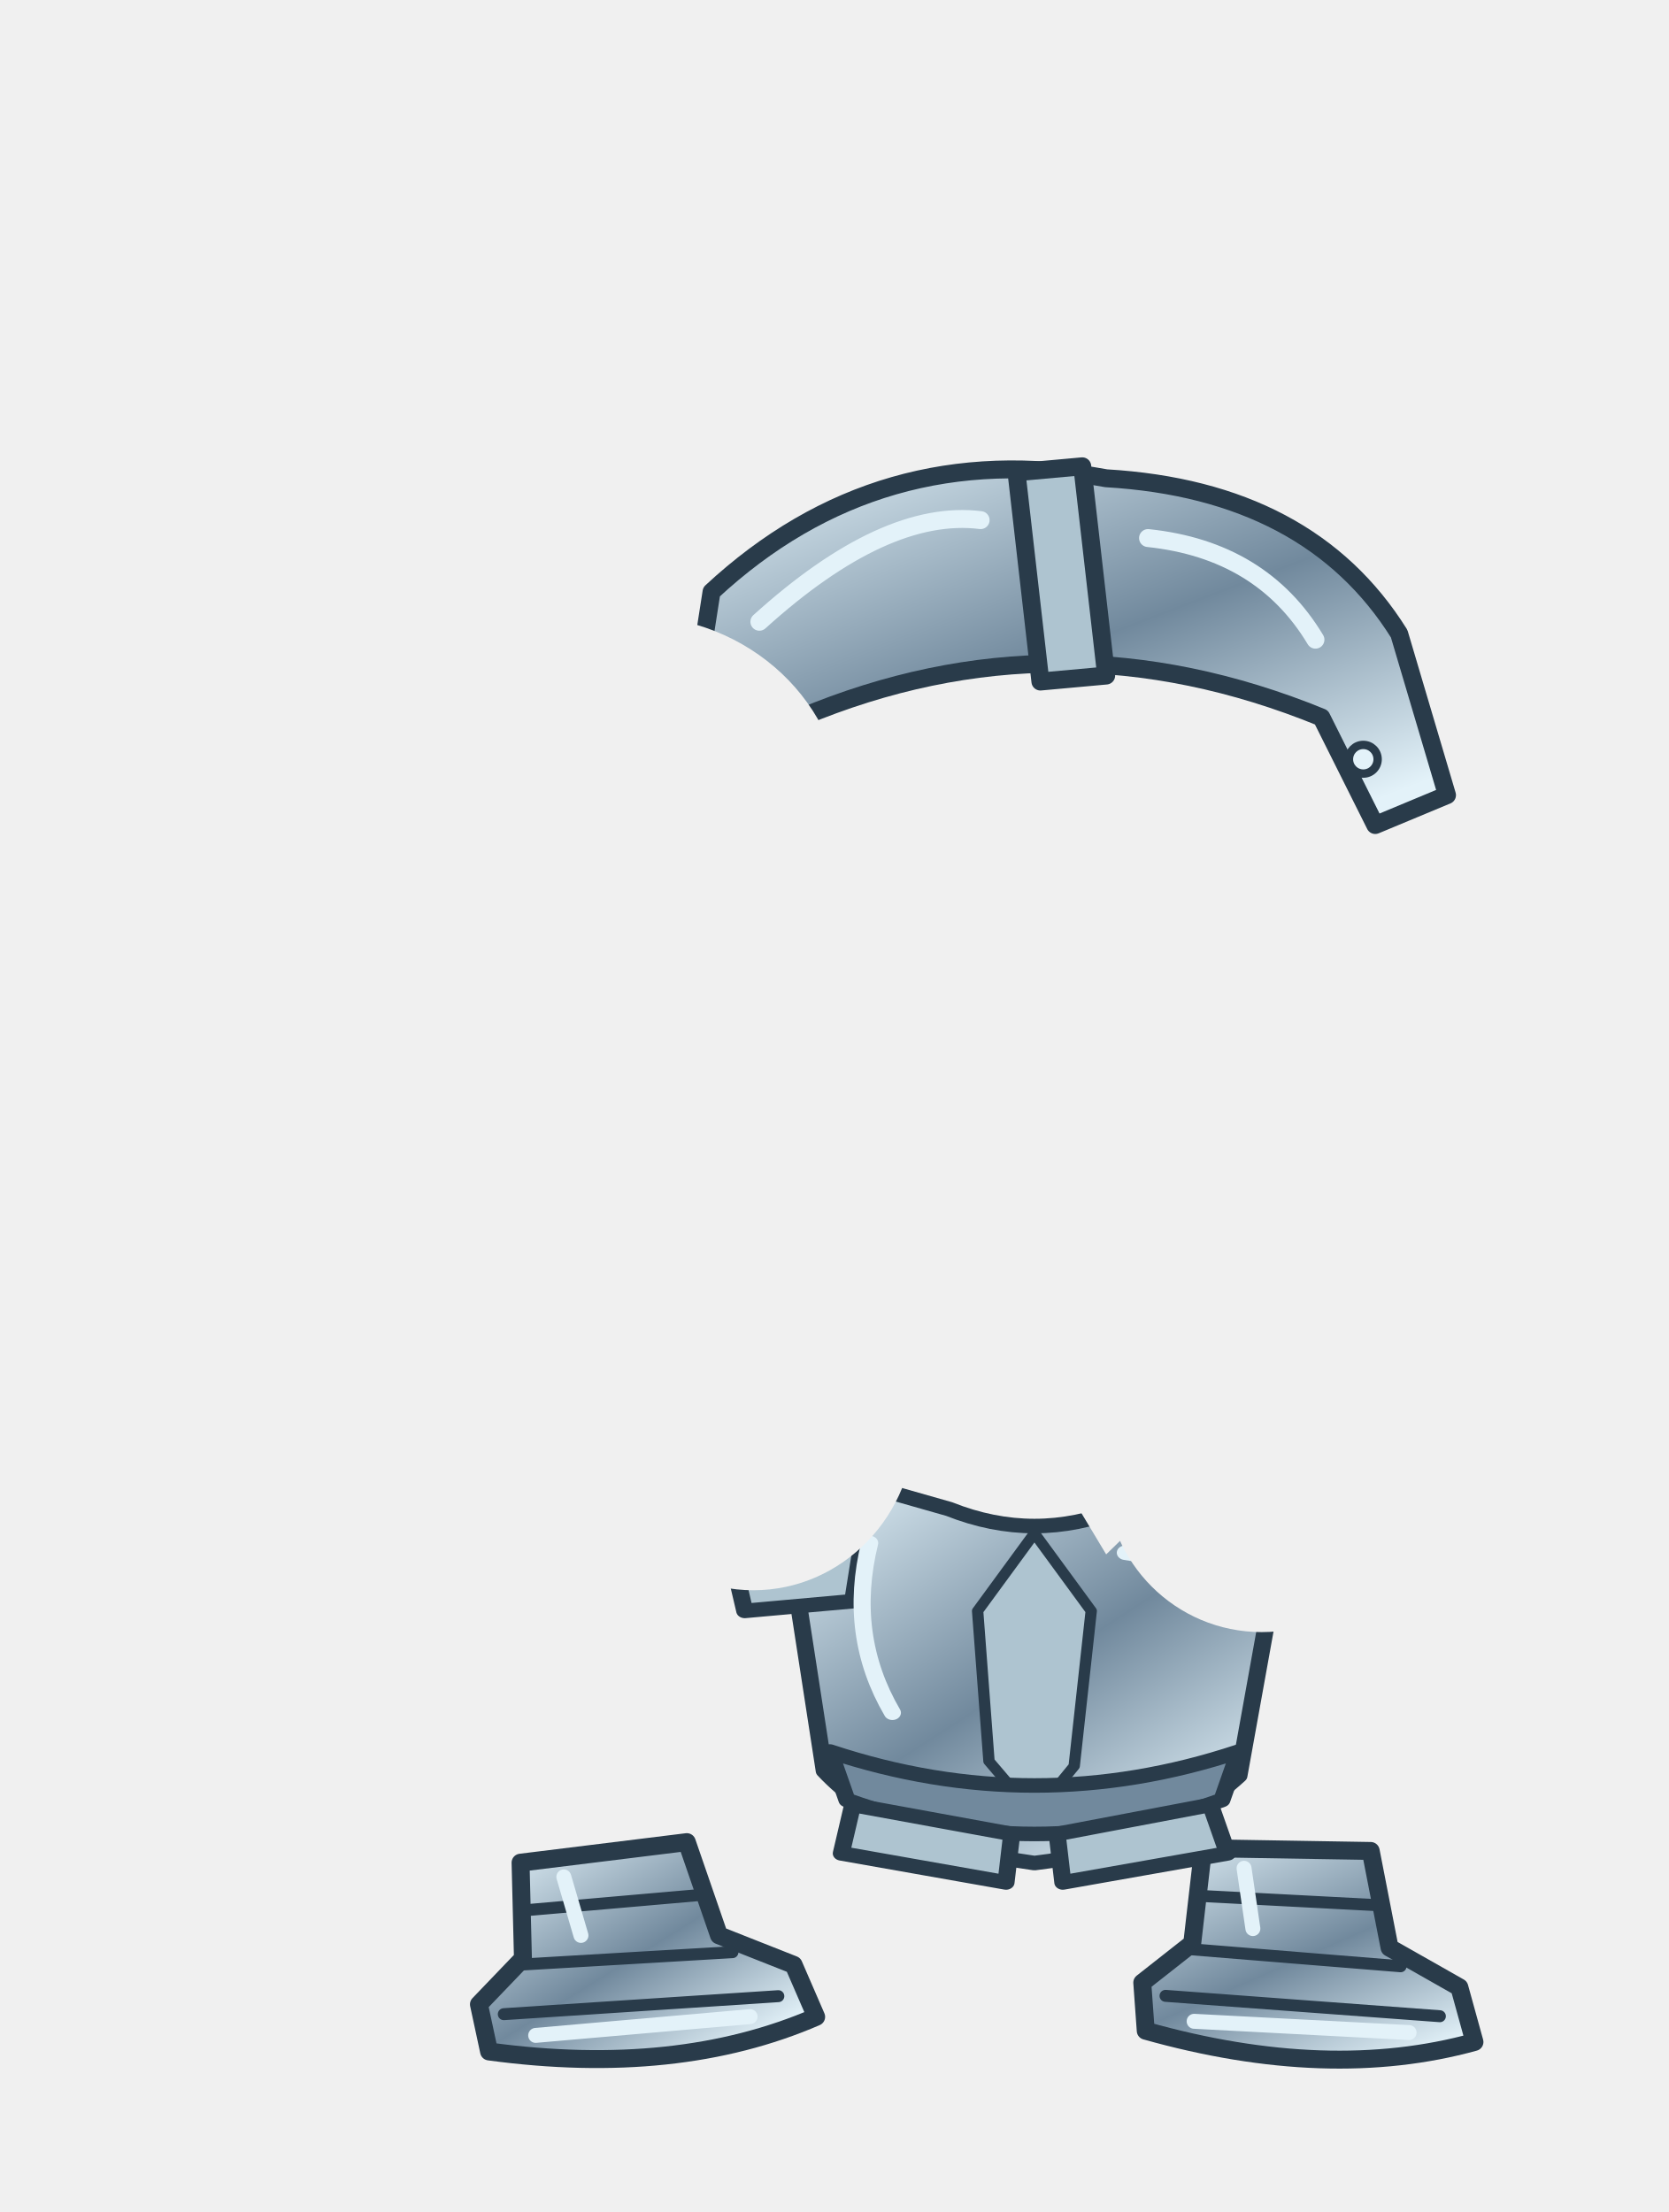
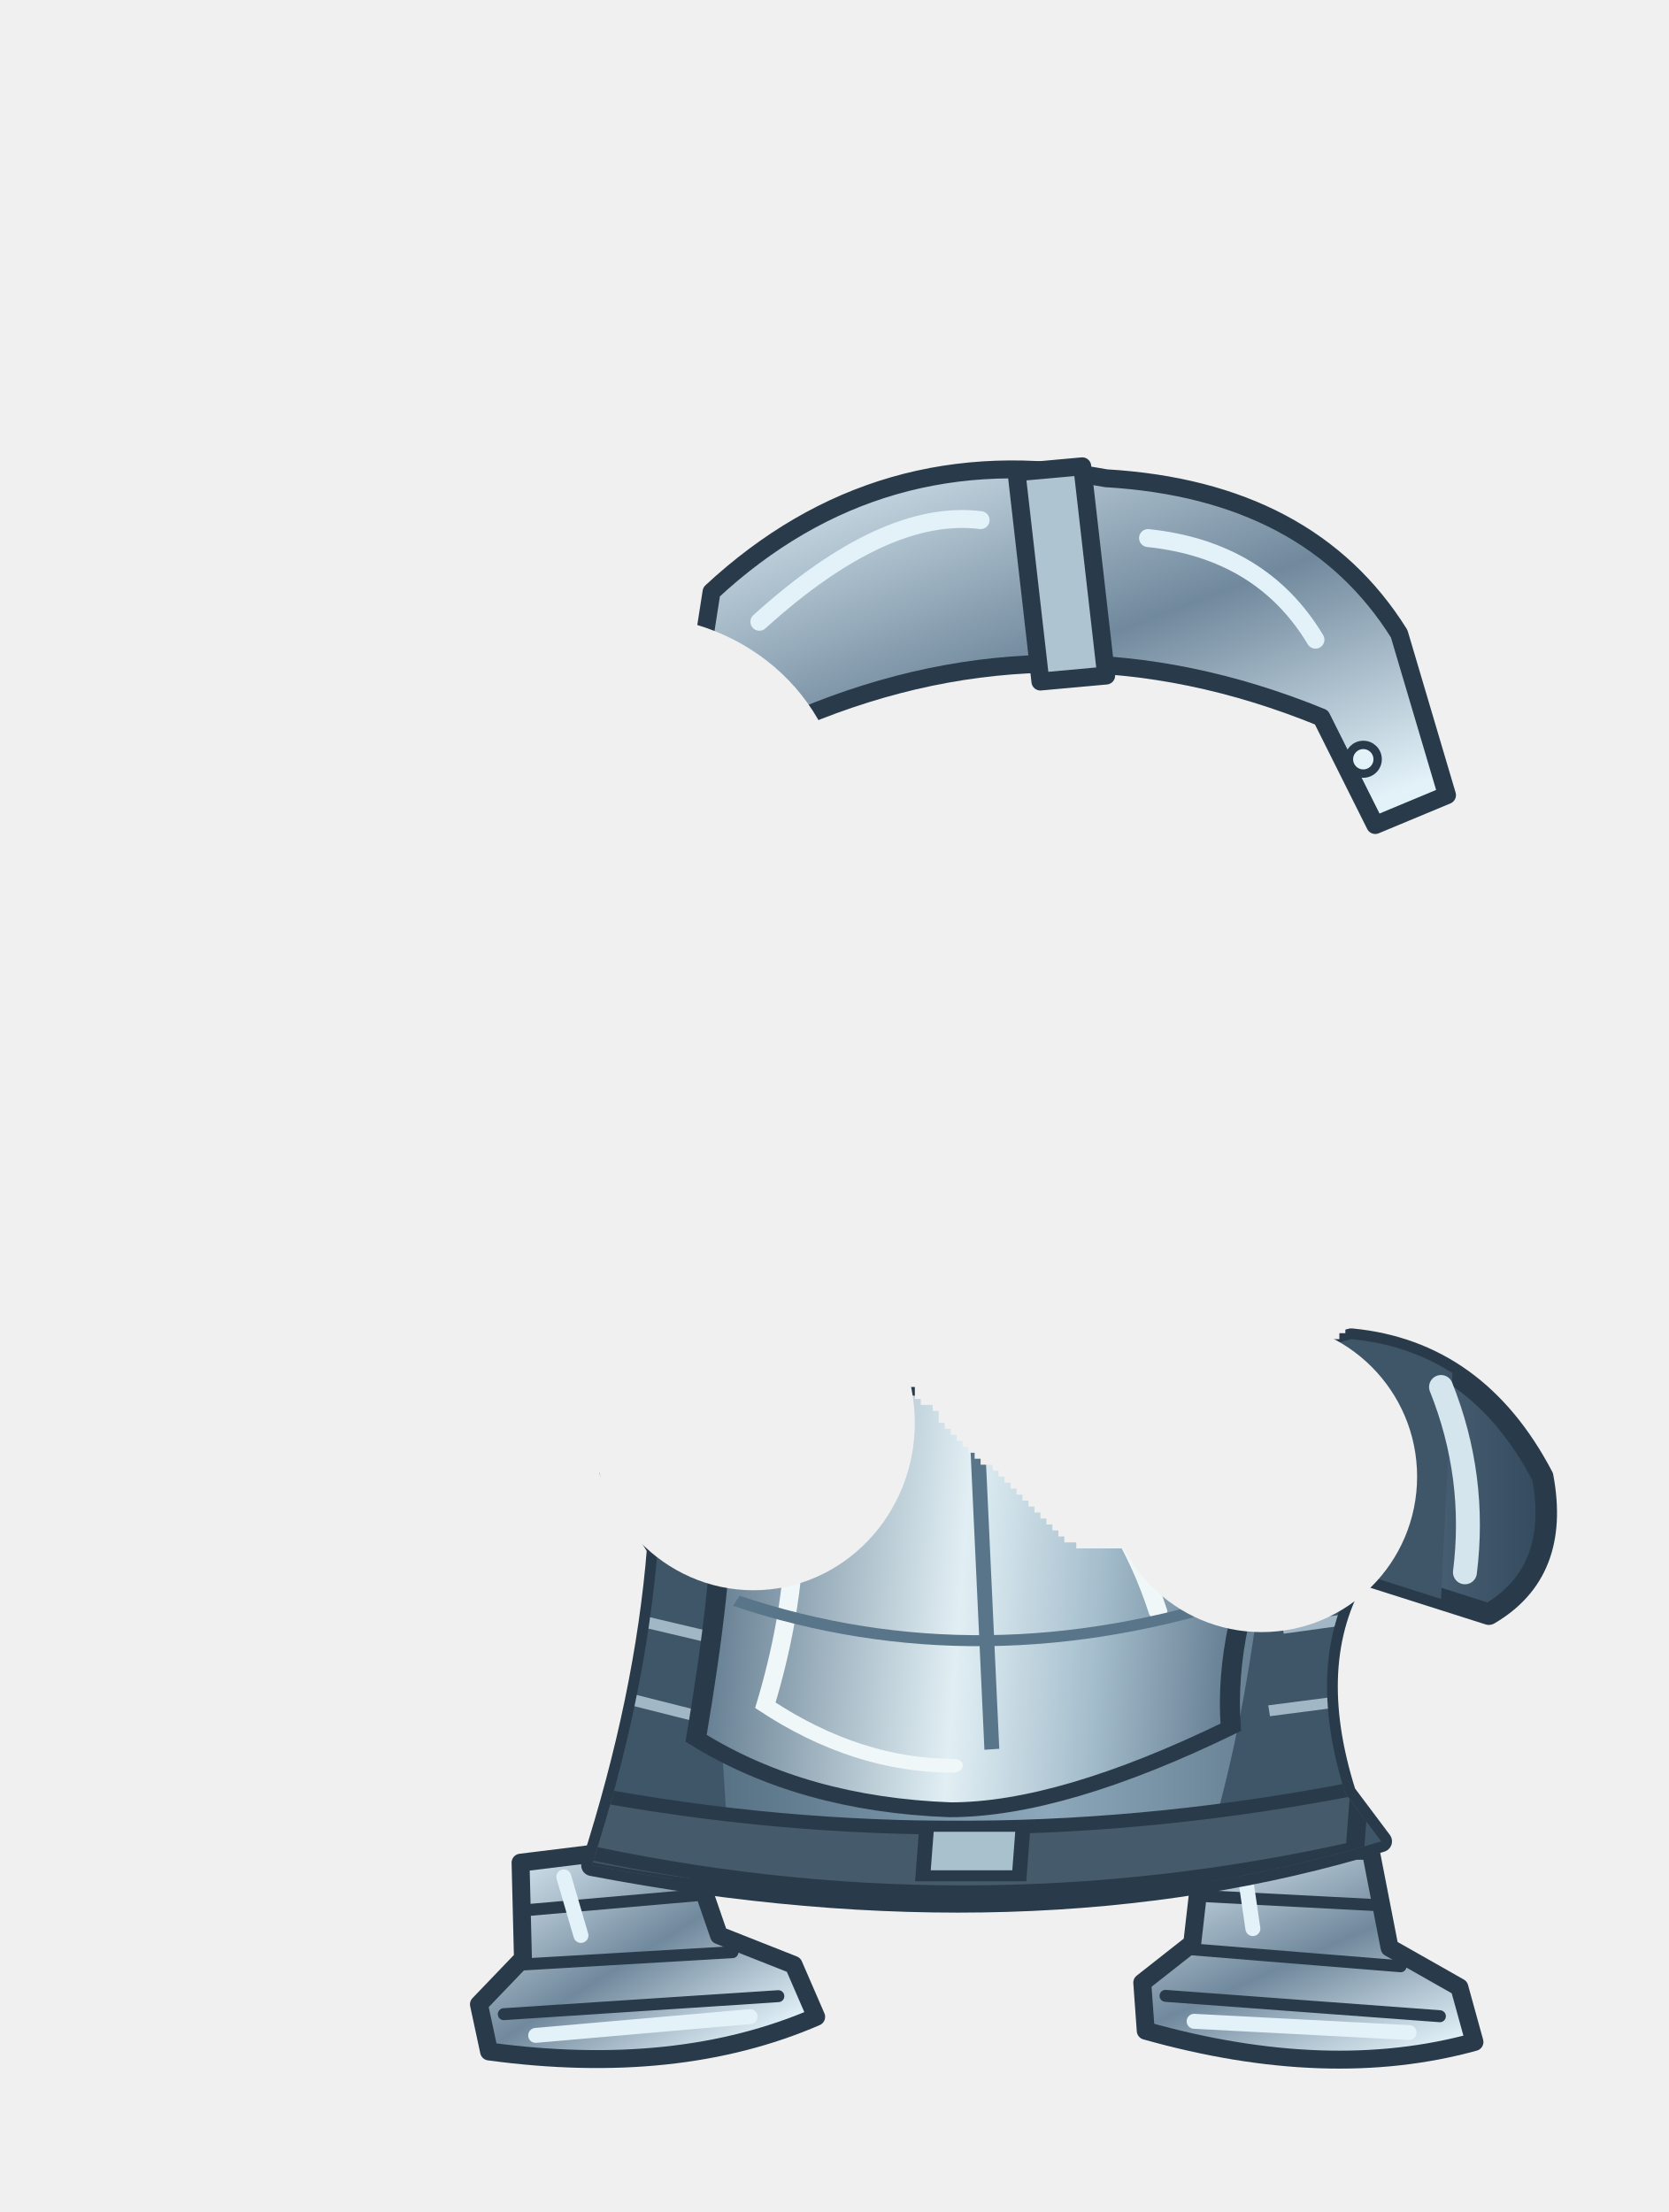
<svg xmlns="http://www.w3.org/2000/svg" width="279" height="370" viewBox="0 0 279 370" data-armor="steel" data-phase="hurt" data-frame="1">
  <defs>
    <linearGradient id="metal" x1="0" y1="0" x2=".8" y2="1">
      <stop stop-color="#e3f2f9" />
      <stop offset=".55" stop-color="#71899d" />
      <stop offset="1" stop-color="#e3f2f9" />
    </linearGradient>
    <mask id="details" maskUnits="userSpaceOnUse" x="0" y="0" width="279" height="370">
      <rect width="279" height="370" fill="white" />
      <g fill="black">
        <ellipse data-protect="flower" cx="106" cy="136" rx="35" ry="33" />
        <ellipse data-protect="paw" cx="126" cy="238" rx="27" ry="28" />
        <ellipse data-protect="paw" cx="211" cy="247" rx="26" ry="26" />
-         <polygon data-protect="scarf" points="109,211 167,230 185,260 223,223" />
+         <path data-protect="scarf" d="M198 185h8v1H198ZM197 186h10v1H197ZM184 187h7v1H184ZM196 187h11v1H196ZM184 188h8v1H184ZM195 188h13v1H195ZM209 188h7v1H209ZM74 189h16v1H74ZM184 189h32v1H184ZM74 190h21v1H74ZM184 190h32v1H184ZM74 191h25v1H74ZM184 191h32v1H184ZM74 192h27v1H74ZM184 192h32v1H184ZM74 193h30v1H74ZM184 193h32v1H184ZM74 194h31v1H74ZM184 194h32v1H184ZM74 195h32v1H74ZM184 195h32v1H184ZM74 196h32v1H74ZM185 196h16v1H185ZM202 196h13v1H202ZM74 197h34v1H74ZM188 197h10v1H188ZM204 197h9v1H204ZM74 198h36v1H74ZM74 199h37v1H74ZM74 200h38v1H74ZM75 201h38v1H75ZM75 202h42v1H75ZM75 203h43v1H75ZM75 204h48v1H75ZM76 205h50v1H76ZM76 206h51v1H76ZM77 207h51v1H77ZM77 208h51v1H77ZM78 209h50v1H78ZM78 210h50v1H78ZM79 211h49v1H79ZM136 211h9v1H136ZM219 211h8v1H219ZM79 212h49v1H79ZM135 212h23v1H135ZM216 212h11v1H216ZM80 213h48v1H80ZM135 213h25v1H135ZM208 213h19v1H208ZM81 214h46v1H81ZM135 214h30v1H135ZM205 214h22v1H205ZM82 215h42v1H82ZM135 215h43v1H135ZM199 215h28v1H199ZM81 216h39v1H81ZM135 216h48v1H135ZM197 216h30v1H197ZM79 217h37v1H79ZM135 217h53v1H135ZM191 217h36v1H191ZM78 218h31v1H78ZM135 218h92v1H135ZM77 219h32v1H77ZM137 219h90v1H137ZM75 220h33v1H75ZM138 220h88v1H138ZM74 221h33v1H74ZM139 221h86v1H139ZM73 222h33v1H73ZM141 222h84v1H141ZM72 223h32v1H72ZM142 223h82v1H142ZM72 224h31v1H72ZM143 224h80v1H143ZM72 225h30v1H72ZM145 225h77v1H145ZM72 226h29v1H72ZM146 226h76v1H146ZM72 227h29v1H72ZM148 227h73v1H148ZM72 228h28v1H72ZM148 228h70v1H148ZM72 229h27v1H72ZM150 229h61v1H150ZM72 230h26v1H72ZM150 230h59v1H150ZM73 231h25v1H73ZM151 231h56v1H151ZM75 232h22v1H75ZM153 232h52v1H153ZM76 233h21v1H76ZM153 233h50v1H153ZM78 234h18v1H78ZM154 234h48v1H154ZM80 235h16v1H80ZM156 235h45v1H156ZM83 236h12v1H83ZM157 236h43v1H157ZM157 237h42v1H157ZM158 238h41v1H158ZM159 239h39v1H159ZM160 240h37v1H160ZM161 241h36v1H161ZM162 242h34v1H162ZM163 243h33v1H163ZM164 244h32v1H164ZM166 245h29v1H166ZM167 246h28v1H167ZM168 247h27v1H168ZM169 248h26v1H169ZM170 249h25v1H170ZM171 250h24v1H171ZM172 251h23v1H172ZM173 252h22v1H173ZM174 253h19v1H174ZM175 254h17v1H175ZM176 255h15v1H176ZM177 256h13v1H177ZM178 257h11v1H178ZM180 258h8v1H180Z" />
      </g>
    </mask>
  </defs>
  <g mask="url(#details)">
    <g transform="translate(106 333) rotate(-5)">
      <g data-part="boot">
        <path d="M-17 -23L11 -24L15 -8L27 -2L30 7Q6 15 -25 8L-26 0L-18 -7Z" fill="url(#metal)" stroke="#293b4a" stroke-width="3" stroke-linejoin="round" stroke-linecap="round" />
        <path d="M-16 -15H12M-18 -6L17 -5M-22 2L24 3" fill="none" stroke="#293b4a" stroke-width="2" stroke-linejoin="round" stroke-linecap="round" />
        <path d="M-10 -20L-8 -10M-17 6H19" fill="none" stroke="#e3f2f9" stroke-width="2.5" stroke-linejoin="round" stroke-linecap="round" />
      </g>
    </g>
    <g transform="translate(217 333) rotate(3)">
      <g data-part="boot">
        <path d="M-17 -23L11 -24L15 -8L27 -2L30 7Q6 15 -25 8L-26 0L-18 -7Z" fill="url(#metal)" stroke="#293b4a" stroke-width="3" stroke-linejoin="round" stroke-linecap="round" />
        <path d="M-16 -15H12M-18 -6L17 -5M-22 2L24 3" fill="none" stroke="#293b4a" stroke-width="2" stroke-linejoin="round" stroke-linecap="round" />
        <path d="M-10 -20L-8 -10M-17 6H19" fill="none" stroke="#e3f2f9" stroke-width="2.5" stroke-linejoin="round" stroke-linecap="round" />
      </g>
    </g>
-     <g transform="translate(173 280) rotate(0)">
-       <g data-part="chestplate" transform="scale(0.95 0.8111111)">
-         <path d="M-33 -40L-15 -34Q0 -27 15 -34L33 -40L42 -18L36 21Q22 36 0 39Q-25 35 -37 20L-42 -18Z" fill="url(#metal)" stroke="#293b4a" stroke-width="3" stroke-linejoin="round" stroke-linecap="round" />
-         <path d="M-42 -39L-29 -37L-32 -15L-51 -13L-54 -28Z" fill="#aec4d0" stroke="#293b4a" stroke-width="3" stroke-linejoin="round" stroke-linecap="round" />
-         <path d="M31 -38L43 -38L53 -27L48 -12L33 -15Z" fill="#aec4d0" stroke="#293b4a" stroke-width="3" stroke-linejoin="round" stroke-linecap="round" />
-         <path d="M0 -29L10 -13L7 19L0 29L-8 18L-10 -13Z" fill="#aec4d0" stroke="#293b4a" stroke-width="2" stroke-linejoin="round" stroke-linecap="round" />
-         <path d="M-29 -27Q-33 -8 -25 8M16 -25Q28 -23 31 -13" fill="none" stroke="#e3f2f9" stroke-width="3" stroke-linejoin="round" stroke-linecap="round" />
-         <path d="M-36 16Q0 30 36 16L33 26Q0 40 -33 26Z" fill="#71899d" stroke="#293b4a" stroke-width="3" stroke-linejoin="round" stroke-linecap="round" />
-         <path d="M-32 27L-4 33L-5 43L-34 37ZM4 33L31 27L34 37L5 43Z" fill="#aec4d0" stroke="#293b4a" stroke-width="3" stroke-linejoin="round" stroke-linecap="round" />
-         <circle cx="-42" cy="-27" r="2" fill="#e3f2f9" stroke="#293b4a" stroke-width="1.4" />
-         <circle cx="42" cy="-27" r="2" fill="#e3f2f9" stroke="#293b4a" stroke-width="1.4" />
+     <g data-part="chestplate" data-fit="shoulders-to-waist">
+       <defs>
+         <clipPath id="garment-cut">
+           <path d="M112 221Q171 239 226 224Q247 226 258 247Q261 263 249 270L227 263Q218 278 225 300L231 308Q172 326 99 312Q108 284 110 259L102 246Q103 228 112 216Z" />
+         </clipPath>
+         <linearGradient id="undercloth">
+           <stop stop-color="#435d70" />
+           <stop offset=".48" stop-color="#8ca8ba" />
+           <stop offset="1" stop-color="#344a5e" />
+         </linearGradient>
+         <linearGradient id="curved-plate">
+           <stop stop-color="#637c90" />
+           <stop offset=".45" stop-color="#e1eff4" />
+           <stop offset=".7" stop-color="#a4bdcc" />
+           <stop offset="1" stop-color="#566e83" />
+         </linearGradient>
+       </defs>
+       <path data-part="garment-outline" d="M112 221Q171 239 226 224Q247 226 258 247Q261 263 249 270L227 263Q218 278 225 300L231 308Q172 326 99 312Q108 284 110 259L102 246Q103 228 112 216Z" fill="url(#undercloth)" stroke="#293b4a" stroke-width="3.6" stroke-linejoin="round" />
+       <g clip-path="url(#garment-cut)">
+         <g transform="matrix(1.24 0 -0.07 0.92 169 219)">
+           <path d="M-52 -4L-32 8Q-39 40 -35 74L-32 103L-58 105ZM36 0L60 -2L62 104L31 104Q39 63 36 0Z" fill="#3f5668" />
+           <path d="M-48 28L-34 33M-50 41L-36 46M-52 55L-36 60M-53 69L-35 75M40 28L54 24M40 43L55 40M40 58L56 55M39 73L56 70" fill="none" stroke="#a1b7c5" stroke-width="2" />
+           <path data-part="fitted-cuirass" d="M-30 8Q0 23 31 9L38 37Q32 58 34 76Q12 91 -3 91Q-23 90 -38 78Q-36 49 -37 35Z" fill="url(#curved-plate)" stroke="#293b4a" stroke-width="2.7" />
+           <path d="M-30 18Q-24 42 -29 72Q-16 83 -3 83M7 23Q18 38 23 55" fill="none" stroke="#eff7f9" stroke-width="2.5" stroke-linecap="round" />
+           <path d="M-3 25L2 80M-34 53Q0 68 35 52" fill="none" stroke="#59758a" stroke-width="2" />
+           <path d="M-52 88Q0 101 52 87L52 98Q0 114 -54 98Z" fill="#455a6a" stroke="#293b4a" stroke-width="2.5" />
+           <path d="M-6 94L7 94L7 103L-6 103Z" fill="#a8c1cd" stroke="#293b4a" stroke-width="2" />
+           <path d="M-53 101Q0 115 54 100L54 110L-55 112Z" fill="#7b97a9" stroke="#293b4a" stroke-width="2" />
+         </g>
      </g>
+       <path data-part="sleeve-cuffs" d="M109 246L119 252M241 232Q247 247 245 263" fill="none" stroke="#d4e5ed" stroke-width="4" stroke-linecap="round" />
    </g>
    <g transform="translate(177 155) rotate(0)">
      <g data-part="helmet">
        <path d="M-63 -24L-58 -56Q-30 -82 8 -75Q42 -73 57 -49L65 -22L53 -17L44 -35Q0 -53 -43 -35L-52 -16Z" fill="url(#metal)" stroke="#293b4a" stroke-width="3" stroke-linejoin="round" stroke-linecap="round" />
        <path d="M-7 -76L4 -77L8 -42L-3 -41Z" fill="#aec4d0" stroke="#293b4a" stroke-width="3" stroke-linejoin="round" stroke-linecap="round" />
        <path d="M-50 -51Q-29 -70 -13 -68M15 -65Q34 -63 43 -48" fill="none" stroke="#e3f2f9" stroke-width="3" stroke-linejoin="round" stroke-linecap="round" />
        <circle cx="-48" cy="-29" r="2.4" fill="#e3f2f9" stroke="#293b4a" stroke-width="1.4" />
        <circle cx="51" cy="-28" r="2.4" fill="#e3f2f9" stroke="#293b4a" stroke-width="1.4" />
      </g>
    </g>
  </g>
</svg>
